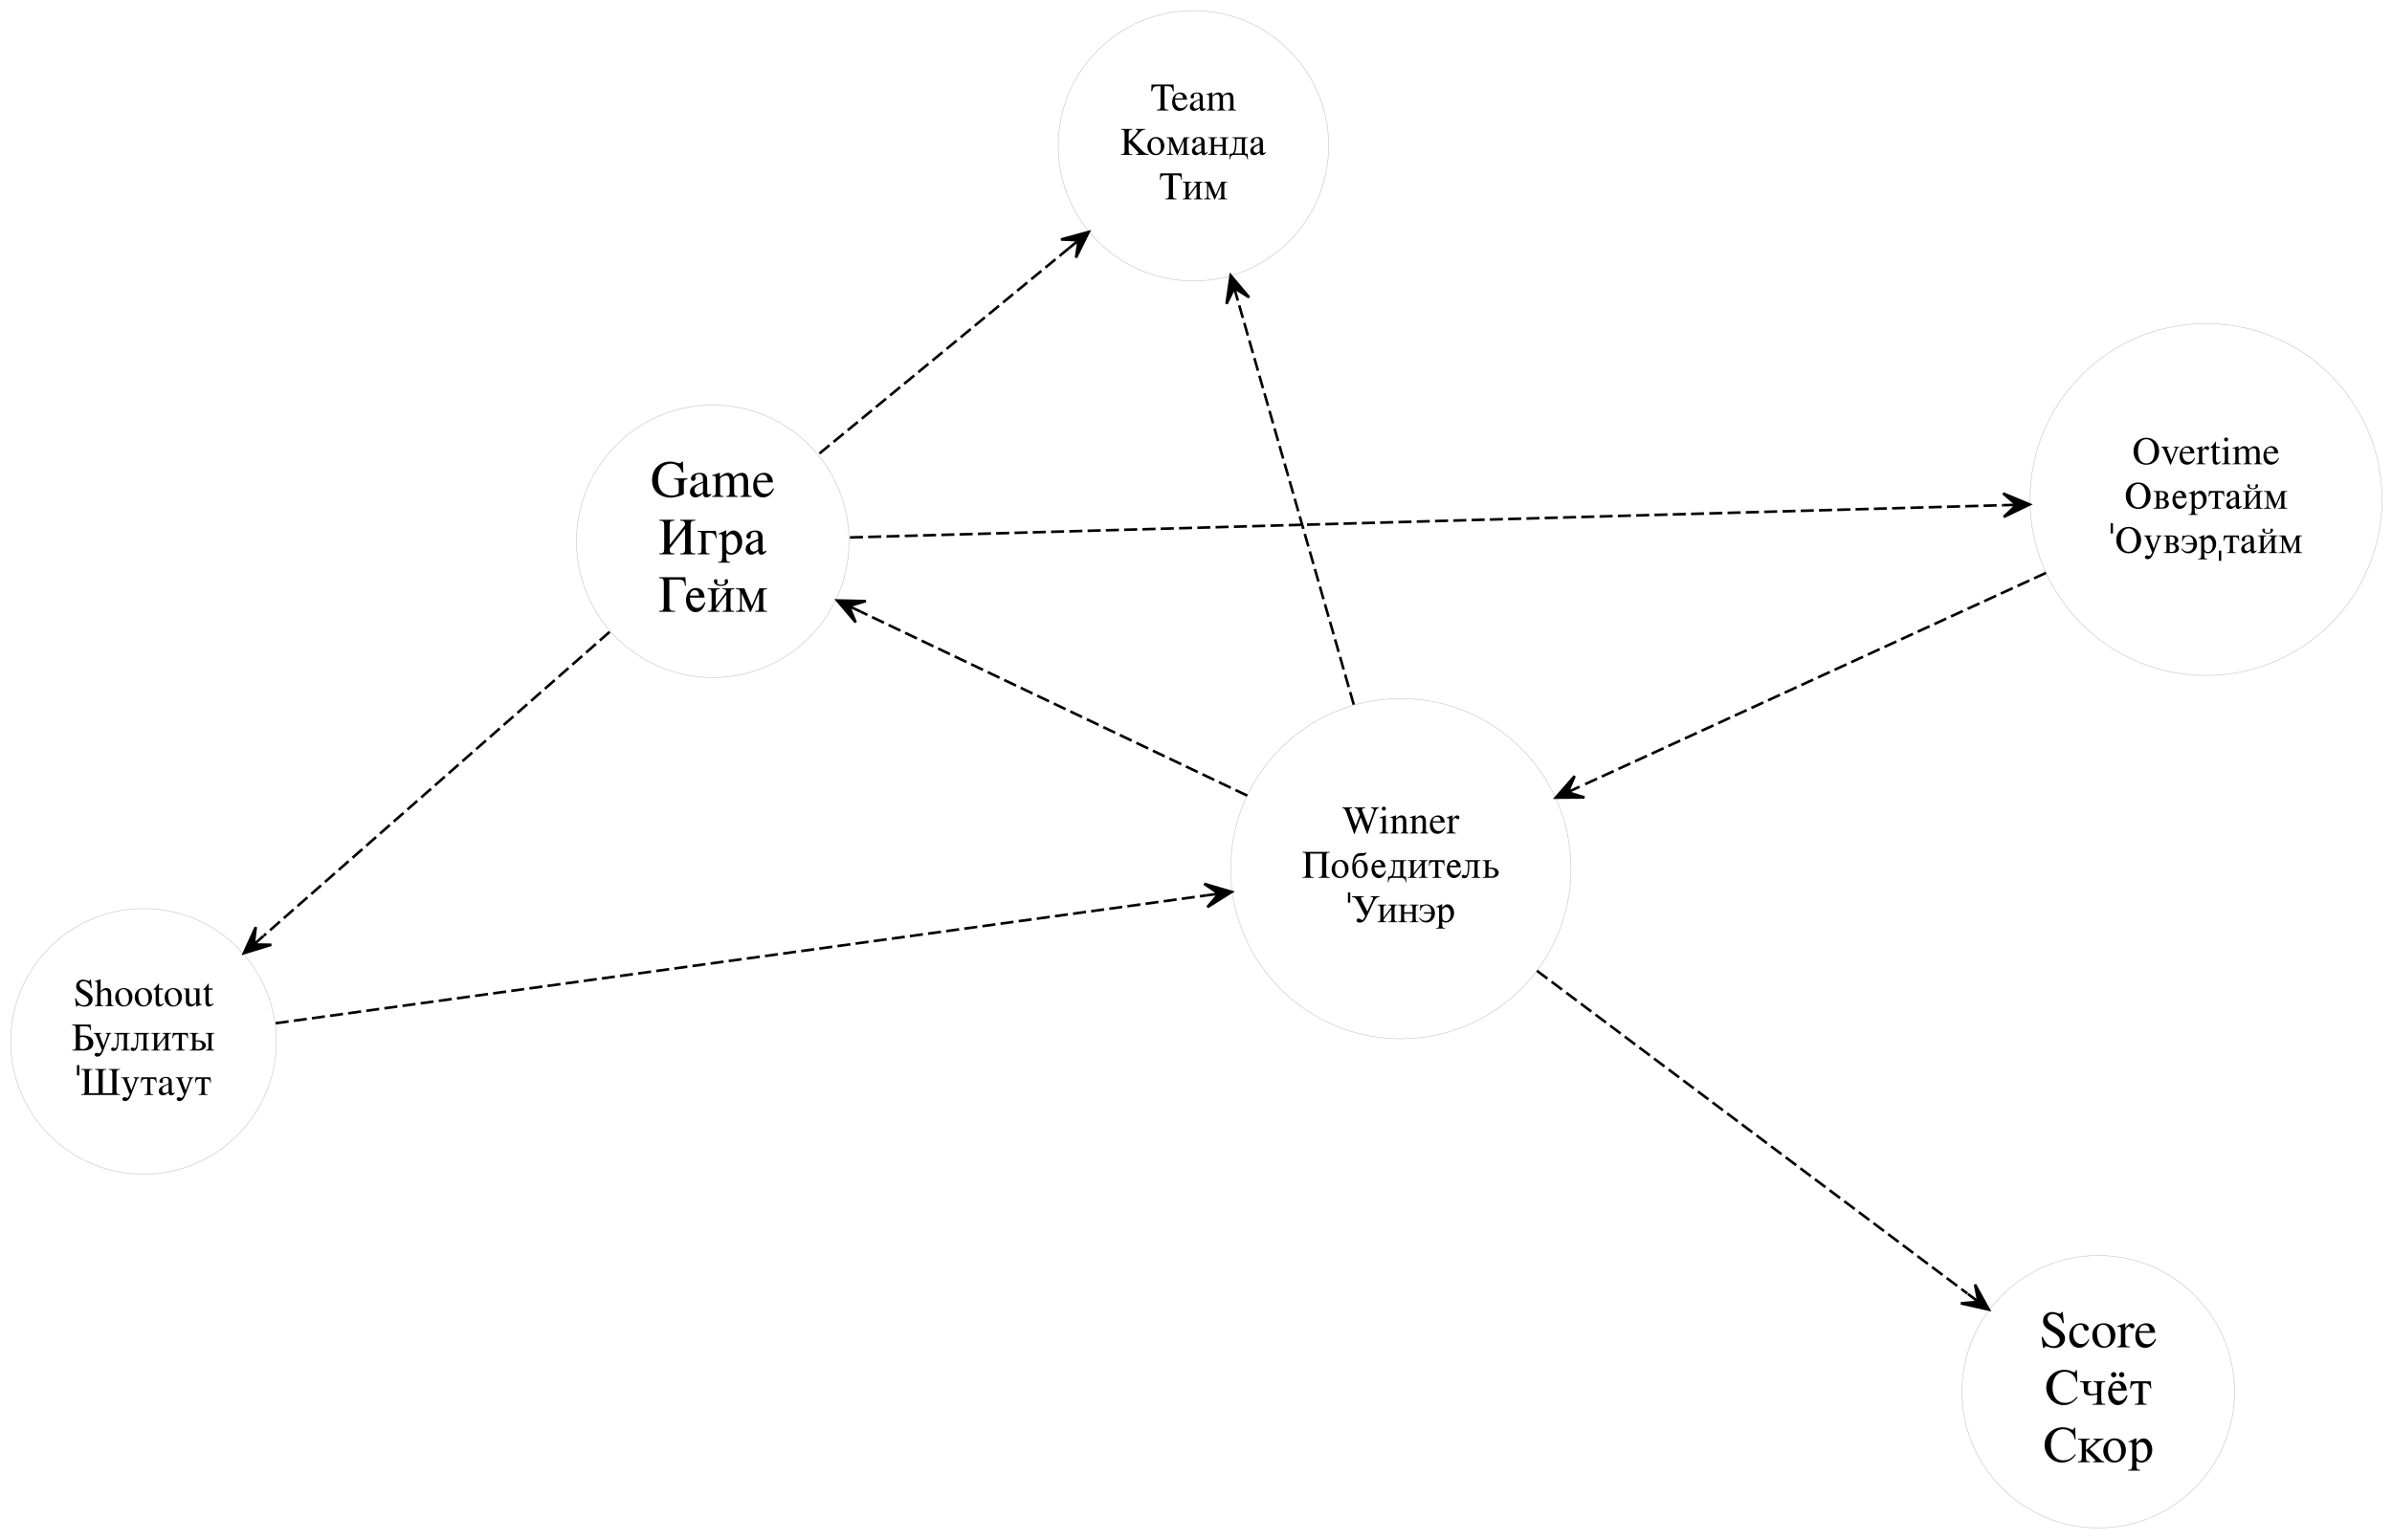
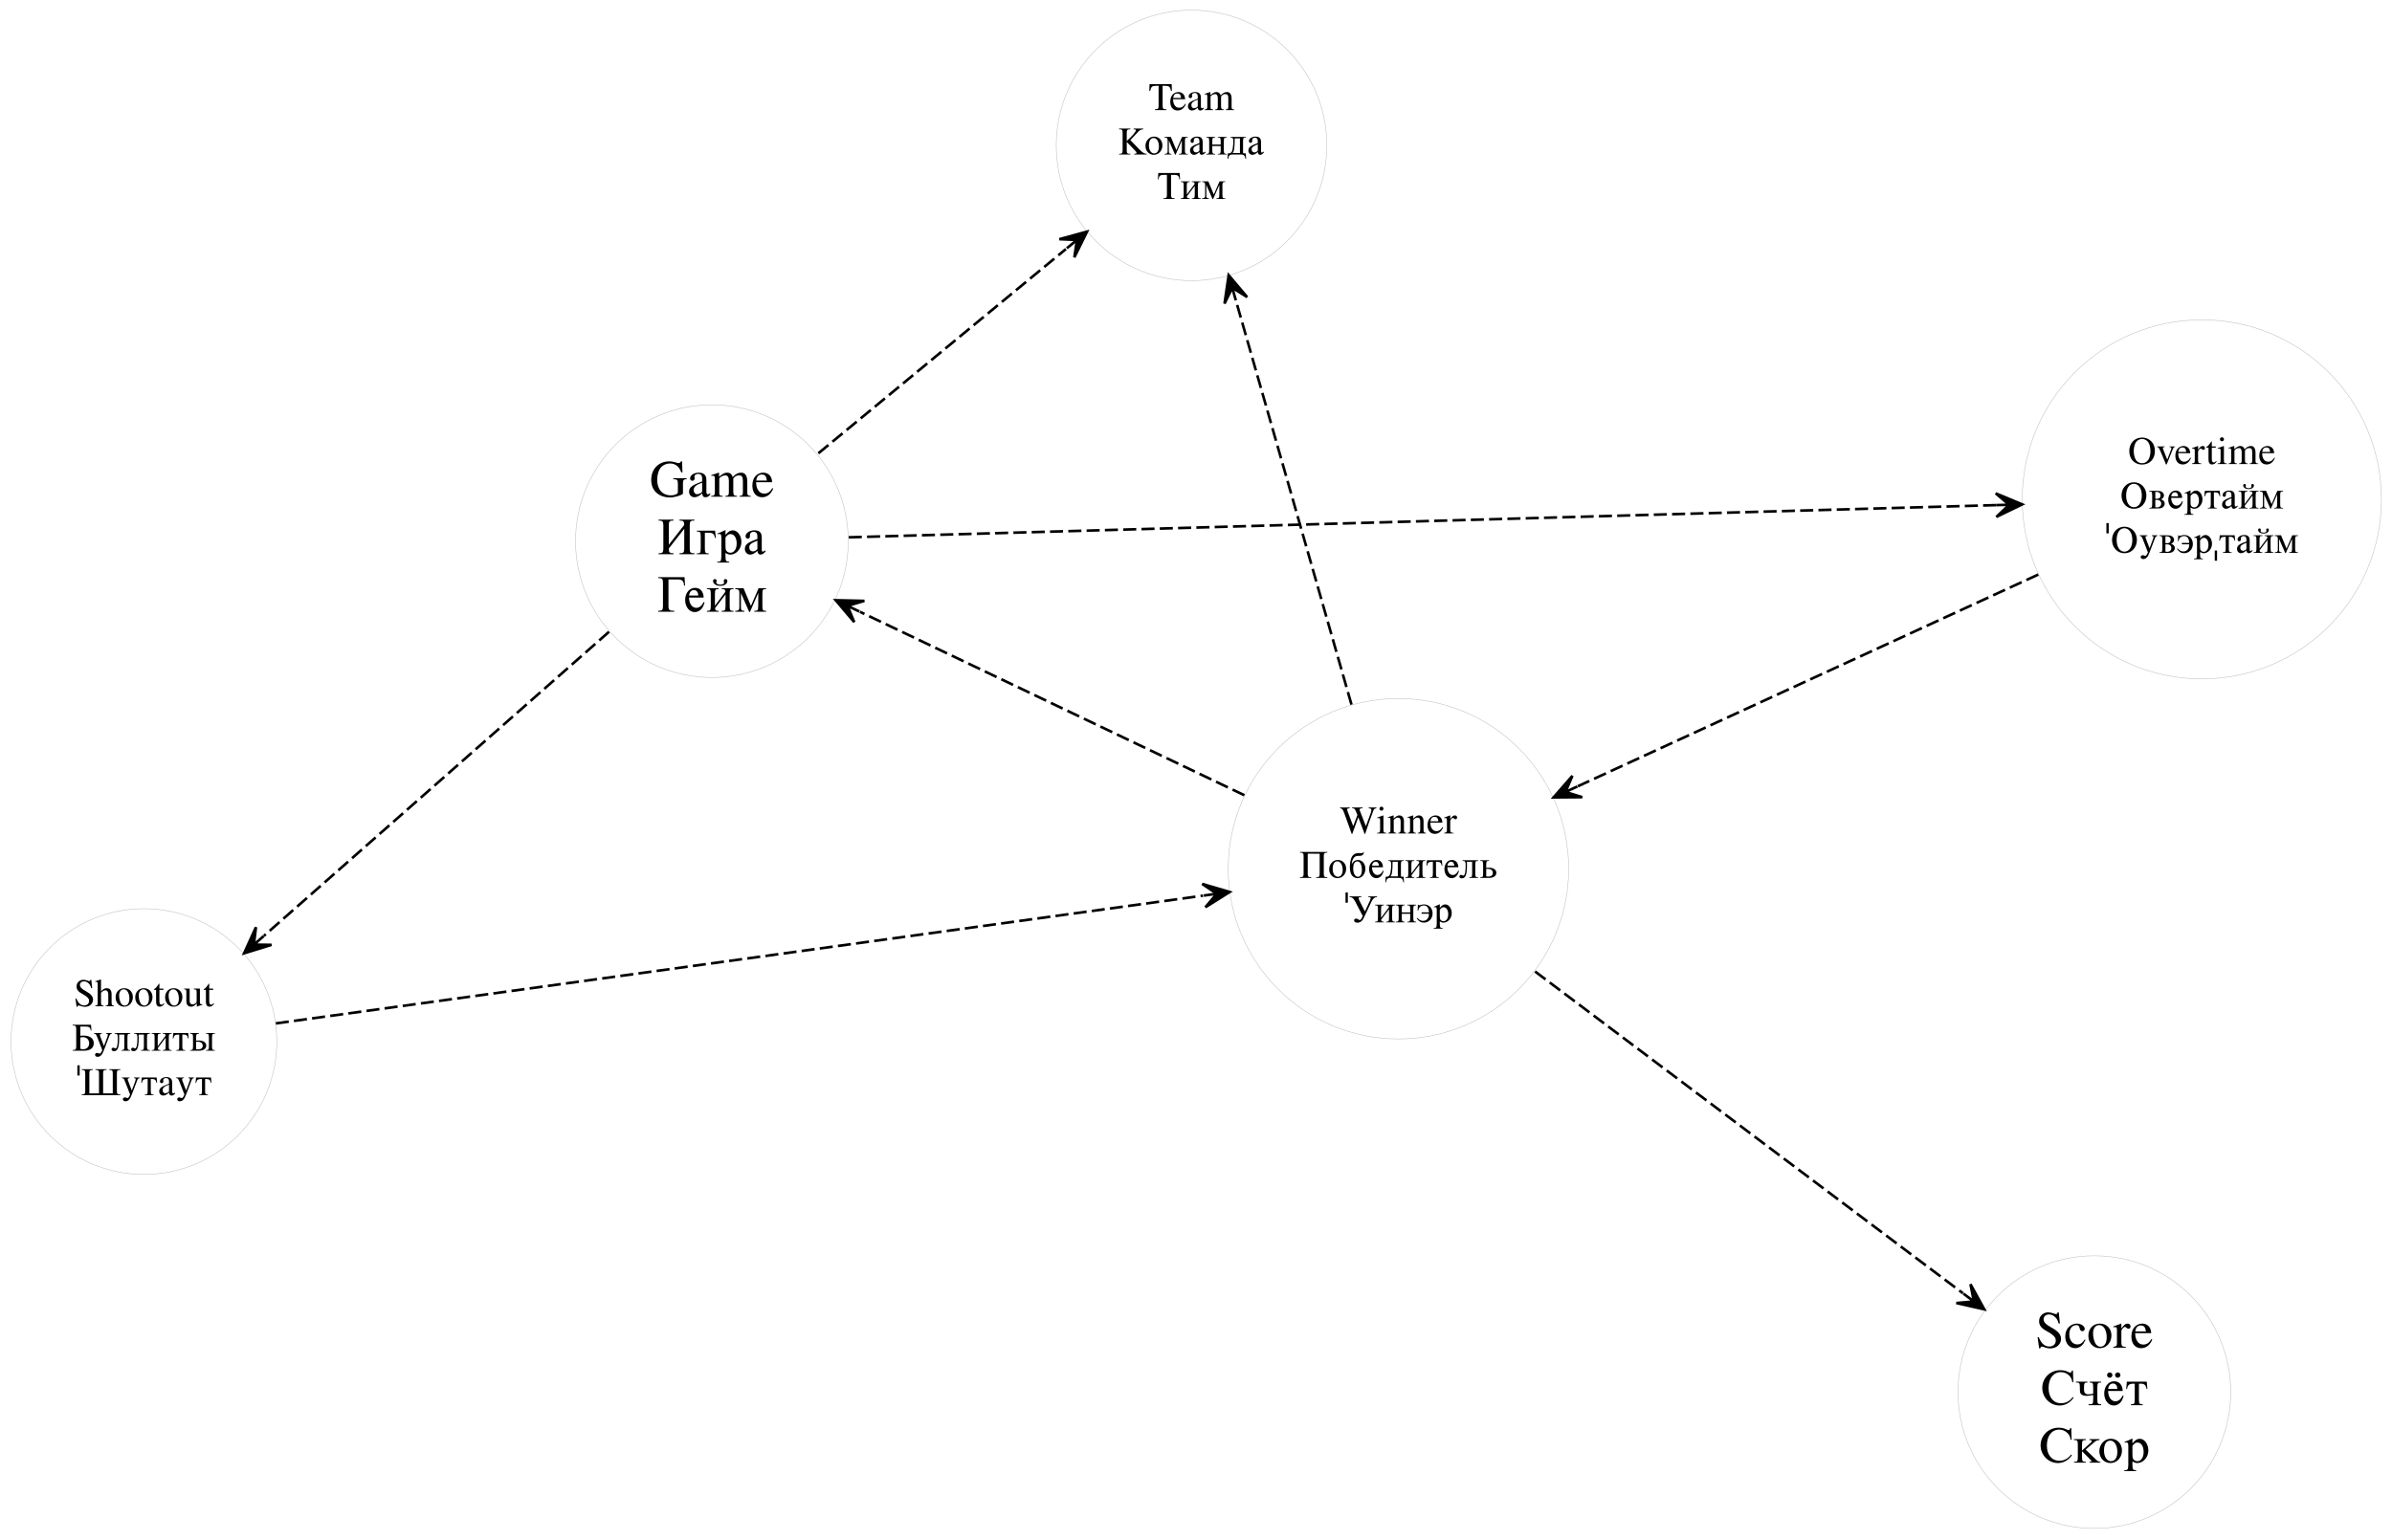
- <svg xmlns="http://www.w3.org/2000/svg" xmlns:xlink="http://www.w3.org/1999/xlink" width="915pt" height="589pt" viewBox="0.00 0.00 915.36 588.87">
+ <svg xmlns="http://www.w3.org/2000/svg" xmlns:xlink="http://www.w3.org/1999/xlink" width="915pt" height="589pt" viewBox="0.00 0.00 914.53 588.87">
  <g id="graph0" class="graph" transform="scale(1 1) rotate(0) translate(4 584.873)">
    <g id="node1" class="node root has-pronunciation">
      <g id="a_node1">
        <a xlink:href="javascript:history.back()" xlink:title="Победитель" target="_top">
-           <ellipse fill="none" stroke="#c0c0c0" stroke-width=".2" cx="532.061" cy="-252.533" rx="65.108" ry="65.108" />
-           <text text-anchor="middle" x="532.061" y="-266.033" font-family="Times,serif" font-size="15.00" fill="#000000">Winner</text>
-           <text text-anchor="middle" x="532.061" y="-249.033" font-family="Times,serif" font-size="15.00" fill="#000000">Победитель</text>
-           <text text-anchor="middle" x="532.061" y="-232.033" font-family="Times,serif" font-size="15.00" fill="#000000">ˈУинэр</text>
+           <ellipse fill="none" stroke="#c0c0c0" stroke-width=".2" cx="530.687" cy="-252.533" rx="65.108" ry="65.108" />
+           <text text-anchor="middle" x="530.687" y="-266.033" font-family="Times,serif" font-size="15.00" fill="#000000">Winner</text>
+           <text text-anchor="middle" x="530.687" y="-249.033" font-family="Times,serif" font-size="15.00" fill="#000000">Победитель</text>
+           <text text-anchor="middle" x="530.687" y="-232.033" font-family="Times,serif" font-size="15.00" fill="#000000">ˈУинэр</text>
        </a>
      </g>
    </g>
    <g id="node4" class="node has-pronunciation">
      <g id="a_node4">
        <a xlink:href="../game.html" xlink:title="Игра" target="_top">
-           <ellipse fill="none" stroke="#c0c0c0" stroke-width=".2" cx="268.749" cy="-377.854" rx="52.152" ry="52.152" />
-           <text text-anchor="middle" x="268.749" y="-394.854" font-family="Times,serif" font-size="20.00" fill="#000000">Game</text>
-           <text text-anchor="middle" x="268.749" y="-372.854" font-family="Times,serif" font-size="20.00" fill="#000000">Игра</text>
-           <text text-anchor="middle" x="268.749" y="-350.854" font-family="Times,serif" font-size="20.00" fill="#000000">Гейм</text>
+           <ellipse fill="none" stroke="#c0c0c0" stroke-width=".2" cx="268.127" cy="-377.854" rx="52.152" ry="52.152" />
+           <text text-anchor="middle" x="268.127" y="-394.854" font-family="Times,serif" font-size="20.00" fill="#000000">Game</text>
+           <text text-anchor="middle" x="268.127" y="-372.854" font-family="Times,serif" font-size="20.00" fill="#000000">Игра</text>
+           <text text-anchor="middle" x="268.127" y="-350.854" font-family="Times,serif" font-size="20.00" fill="#000000">Гейм</text>
        </a>
      </g>
    </g>
    <g id="edge6" class="edge">
-       <path fill="none" stroke="#000000" stroke-dasharray="5,2" d="M473.296,-280.502C429.147,-301.514 369.028,-330.127 325.4,-350.891" />
-       <polygon fill="#000000" stroke="#000000" points="316.352,-355.198 323.447,-346.837 320.866,-353.049 325.381,-350.9 325.381,-350.9 325.381,-350.9 320.866,-353.049 327.315,-354.963 316.352,-355.198 316.352,-355.198" />
+       <path fill="none" stroke="#000000" stroke-dasharray="5,2" d="M471.763,-280.658C427.815,-301.634 368.135,-330.12 324.75,-350.828" />
+       <polygon fill="#000000" stroke="#000000" points="315.475,-355.254 322.561,-346.886 319.988,-353.101 324.5,-350.947 324.5,-350.947 324.5,-350.947 319.988,-353.101 326.438,-355.008 315.475,-355.254 315.475,-355.254" />
    </g>
    <g id="node5" class="node has-pronunciation">
      <g id="a_node5">
        <a xlink:href="../score.html" xlink:title="Счёт" target="_top">
-           <ellipse fill="none" stroke="#c0c0c0" stroke-width=".2" cx="798.967" cy="-52.326" rx="52.152" ry="52.152" />
-           <text text-anchor="middle" x="798.967" y="-69.326" font-family="Times,serif" font-size="20.00" fill="#000000">Score</text>
-           <text text-anchor="middle" x="798.967" y="-47.326" font-family="Times,serif" font-size="20.00" fill="#000000">Счёт</text>
-           <text text-anchor="middle" x="798.967" y="-25.326" font-family="Times,serif" font-size="20.00" fill="#000000">Скор</text>
+           <ellipse fill="none" stroke="#c0c0c0" stroke-width=".2" cx="796.832" cy="-52.326" rx="52.152" ry="52.152" />
+           <text text-anchor="middle" x="796.832" y="-69.326" font-family="Times,serif" font-size="20.00" fill="#000000">Score</text>
+           <text text-anchor="middle" x="796.832" y="-47.326" font-family="Times,serif" font-size="20.00" fill="#000000">Счёт</text>
+           <text text-anchor="middle" x="796.832" y="-25.326" font-family="Times,serif" font-size="20.00" fill="#000000">Скор</text>
        </a>
      </g>
    </g>
    <g id="edge7" class="edge">
-       <path fill="none" stroke="#000000" stroke-dasharray="5,2" d="M584.157,-213.456C631.814,-177.708 701.856,-125.17 748.873,-89.902" />
-       <polygon fill="#000000" stroke="#000000" points="757.083,-83.743 751.784,-93.344 753.083,-86.744 749.083,-89.744 749.083,-89.744 749.083,-89.744 753.083,-86.744 746.383,-86.144 757.083,-83.743 757.083,-83.743" />
+       <path fill="none" stroke="#000000" stroke-dasharray="5,2" d="M582.951,-213.218C630.364,-177.552 699.802,-125.316 746.579,-90.129" />
+       <polygon fill="#000000" stroke="#000000" points="754.75,-83.982 749.463,-93.59 750.754,-86.988 746.758,-89.994 746.758,-89.994 746.758,-89.994 750.754,-86.988 744.053,-86.397 754.75,-83.982 754.75,-83.982" />
    </g>
    <g id="node6" class="node has-pronunciation">
      <g id="a_node6">
        <a xlink:href="../team.html" xlink:title="Команда" target="_top">
-           <ellipse fill="none" stroke="#c0c0c0" stroke-width=".2" cx="452.701" cy="-529.254" rx="51.738" ry="51.738" />
-           <text text-anchor="middle" x="452.701" y="-542.754" font-family="Times,serif" font-size="15.00" fill="#000000">Team</text>
-           <text text-anchor="middle" x="452.701" y="-525.754" font-family="Times,serif" font-size="15.00" fill="#000000">Команда</text>
-           <text text-anchor="middle" x="452.701" y="-508.754" font-family="Times,serif" font-size="15.00" fill="#000000">Тим</text>
+           <ellipse fill="none" stroke="#c0c0c0" stroke-width=".2" cx="451.554" cy="-529.254" rx="51.738" ry="51.738" />
+           <text text-anchor="middle" x="451.554" y="-542.754" font-family="Times,serif" font-size="15.00" fill="#000000">Team</text>
+           <text text-anchor="middle" x="451.554" y="-525.754" font-family="Times,serif" font-size="15.00" fill="#000000">Команда</text>
+           <text text-anchor="middle" x="451.554" y="-508.754" font-family="Times,serif" font-size="15.00" fill="#000000">Тим</text>
        </a>
      </g>
    </g>
    <g id="edge8" class="edge">
-       <path fill="none" stroke="#000000" stroke-dasharray="5,2" d="M514.053,-315.326C500.76,-361.677 482.787,-424.349 469.731,-469.872" />
-       <polygon fill="#000000" stroke="#000000" points="466.941,-479.602 465.372,-468.749 468.319,-474.796 469.698,-469.99 469.698,-469.99 469.698,-469.99 468.319,-474.796 474.023,-471.23 466.941,-479.602 466.941,-479.602" />
+       <path fill="none" stroke="#000000" stroke-dasharray="5,2" d="M512.73,-315.326C499.476,-361.677 481.553,-424.349 468.536,-469.872" />
+       <polygon fill="#000000" stroke="#000000" points="465.753,-479.602 464.176,-468.75 467.128,-474.795 468.502,-469.988 468.502,-469.988 468.502,-469.988 467.128,-474.795 472.829,-471.225 465.753,-479.602 465.753,-479.602" />
    </g>
    <g id="node2" class="node has-pronunciation">
      <g id="a_node2">
        <a xlink:href="../overtime.html" xlink:title="Овертайм" target="_top">
-           <ellipse fill="none" stroke="#c0c0c0" stroke-width=".2" cx="840.189" cy="-393.849" rx="67.351" ry="67.351" />
-           <text text-anchor="middle" x="840.189" y="-407.349" font-family="Times,serif" font-size="15.00" fill="#000000">Overtime</text>
-           <text text-anchor="middle" x="840.189" y="-390.349" font-family="Times,serif" font-size="15.00" fill="#000000">Овертайм</text>
-           <text text-anchor="middle" x="840.189" y="-373.349" font-family="Times,serif" font-size="15.00" fill="#000000">ˈОувэрˌтайм</text>
+           <ellipse fill="none" stroke="#c0c0c0" stroke-width=".2" cx="837.936" cy="-393.849" rx="68.679" ry="68.679" />
+           <text text-anchor="middle" x="837.936" y="-407.349" font-family="Times,serif" font-size="15.00" fill="#000000">Overtime</text>
+           <text text-anchor="middle" x="837.936" y="-390.349" font-family="Times,serif" font-size="15.00" fill="#000000">Овертайм</text>
+           <text text-anchor="middle" x="837.936" y="-373.349" font-family="Times,serif" font-size="15.00" fill="#000000">ˈОувэрˌтайм</text>
        </a>
      </g>
    </g>
    <g id="edge4" class="edge">
-       <path fill="none" stroke="#000000" stroke-dasharray="5,2" d="M778.944,-365.761C727.536,-342.183 654.145,-308.525 600.75,-284.036" />
-       <polygon fill="#000000" stroke="#000000" points="591.357,-279.728 602.323,-279.807 595.902,-281.813 600.447,-283.897 600.447,-283.897 600.447,-283.897 595.902,-281.813 598.571,-287.988 591.357,-279.728 591.357,-279.728" />
+       <path fill="none" stroke="#000000" stroke-dasharray="5,2" d="M775.389,-365.081C724.243,-341.557 652.018,-308.338 599.294,-284.088" />
+       <polygon fill="#000000" stroke="#000000" points="590.016,-279.821 600.982,-279.912 594.559,-281.911 599.101,-284 599.101,-284 599.101,-284 594.559,-281.911 597.221,-288.088 590.016,-279.821 590.016,-279.821" />
    </g>
    <g id="node3" class="node has-pronunciation">
      <g id="a_node3">
        <a xlink:href="../shootout.html" xlink:title="Буллиты" target="_top">
          <ellipse fill="none" stroke="#c0c0c0" stroke-width=".2" cx="50.912" cy="-186.421" rx="50.824" ry="50.824" />
          <text text-anchor="middle" x="50.912" y="-199.921" font-family="Times,serif" font-size="15.00" fill="#000000">Shootout</text>
          <text text-anchor="middle" x="50.912" y="-182.921" font-family="Times,serif" font-size="15.00" fill="#000000">Буллиты</text>
          <text text-anchor="middle" x="50.912" y="-165.921" font-family="Times,serif" font-size="15.00" fill="#000000">ˈШутaут</text>
        </a>
      </g>
    </g>
    <g id="edge5" class="edge">
-       <path fill="none" stroke="#000000" stroke-dasharray="5,2" d="M101.494,-193.371C186.519,-205.054 358.472,-228.681 457.414,-242.276" />
-       <polygon fill="#000000" stroke="#000000" points="467.344,-243.641 456.824,-246.738 462.39,-242.96 457.437,-242.28 457.437,-242.28 457.437,-242.28 462.39,-242.96 458.049,-237.821 467.344,-243.641 467.344,-243.641" />
+       <path fill="none" stroke="#000000" stroke-dasharray="5,2" d="M101.349,-193.371C186.046,-205.042 357.248,-228.633 455.954,-242.235" />
+       <polygon fill="#000000" stroke="#000000" points="466.154,-243.641 455.634,-246.733 461.201,-242.958 456.248,-242.276 456.248,-242.276 456.248,-242.276 461.201,-242.958 456.862,-237.818 466.154,-243.641 466.154,-243.641" />
    </g>
    <g id="edge2" class="edge">
-       <path fill="none" stroke="#000000" stroke-dasharray="5,2" d="M321.23,-379.323C422.302,-382.152 644.403,-388.369 762.607,-391.677" />
-       <polygon fill="#000000" stroke="#000000" points="772.672,-391.959 762.55,-396.178 767.674,-391.819 762.676,-391.679 762.676,-391.679 762.676,-391.679 767.674,-391.819 762.802,-387.181 772.672,-391.959 772.672,-391.959" />
+       <path fill="none" stroke="#000000" stroke-dasharray="5,2" d="M320.458,-379.323C420.841,-382.14 640.948,-388.319 759.163,-391.638" />
+       <polygon fill="#000000" stroke="#000000" points="769.234,-391.921 759.112,-396.138 764.236,-391.78 759.238,-391.64 759.238,-391.64 759.238,-391.64 764.236,-391.78 759.365,-387.142 769.234,-391.921 769.234,-391.921" />
    </g>
    <g id="edge3" class="edge">
-       <path fill="none" stroke="#000000" stroke-dasharray="5,2" d="M229.3,-343.187C192.059,-310.459 136.219,-261.388 96.957,-226.884" />
-       <polygon fill="#000000" stroke="#000000" points="89.336,-220.187 99.818,-223.408 93.091,-223.488 96.847,-226.788 96.847,-226.788 96.847,-226.788 93.091,-223.488 93.877,-230.168 89.336,-220.187 89.336,-220.187" />
+       <path fill="none" stroke="#000000" stroke-dasharray="5,2" d="M228.791,-343.187C191.655,-310.459 135.976,-261.388 96.825,-226.884" />
+       <polygon fill="#000000" stroke="#000000" points="89.226,-220.187 99.704,-223.423 92.977,-223.493 96.728,-226.799 96.728,-226.799 96.728,-226.799 92.977,-223.493 93.753,-230.175 89.226,-220.187 89.226,-220.187" />
    </g>
    <g id="edge1" class="edge">
-       <path fill="none" stroke="#000000" stroke-dasharray="5,2" d="M309.574,-411.454C337.752,-434.646 375.321,-465.567 404.898,-489.91" />
-       <polygon fill="#000000" stroke="#000000" points="412.623,-496.268 402.043,-493.388 408.763,-493.091 404.902,-489.913 404.902,-489.913 404.902,-489.913 408.763,-493.091 407.762,-486.439 412.623,-496.268 412.623,-496.268" />
+       <path fill="none" stroke="#000000" stroke-dasharray="5,2" d="M308.836,-411.454C336.813,-434.547 374.076,-465.304 403.51,-489.599" />
+       <polygon fill="#000000" stroke="#000000" points="411.591,-496.268 401.014,-493.373 407.735,-493.086 403.878,-489.903 403.878,-489.903 403.878,-489.903 407.735,-493.086 406.743,-486.432 411.591,-496.268 411.591,-496.268" />
    </g>
  </g>
</svg>
